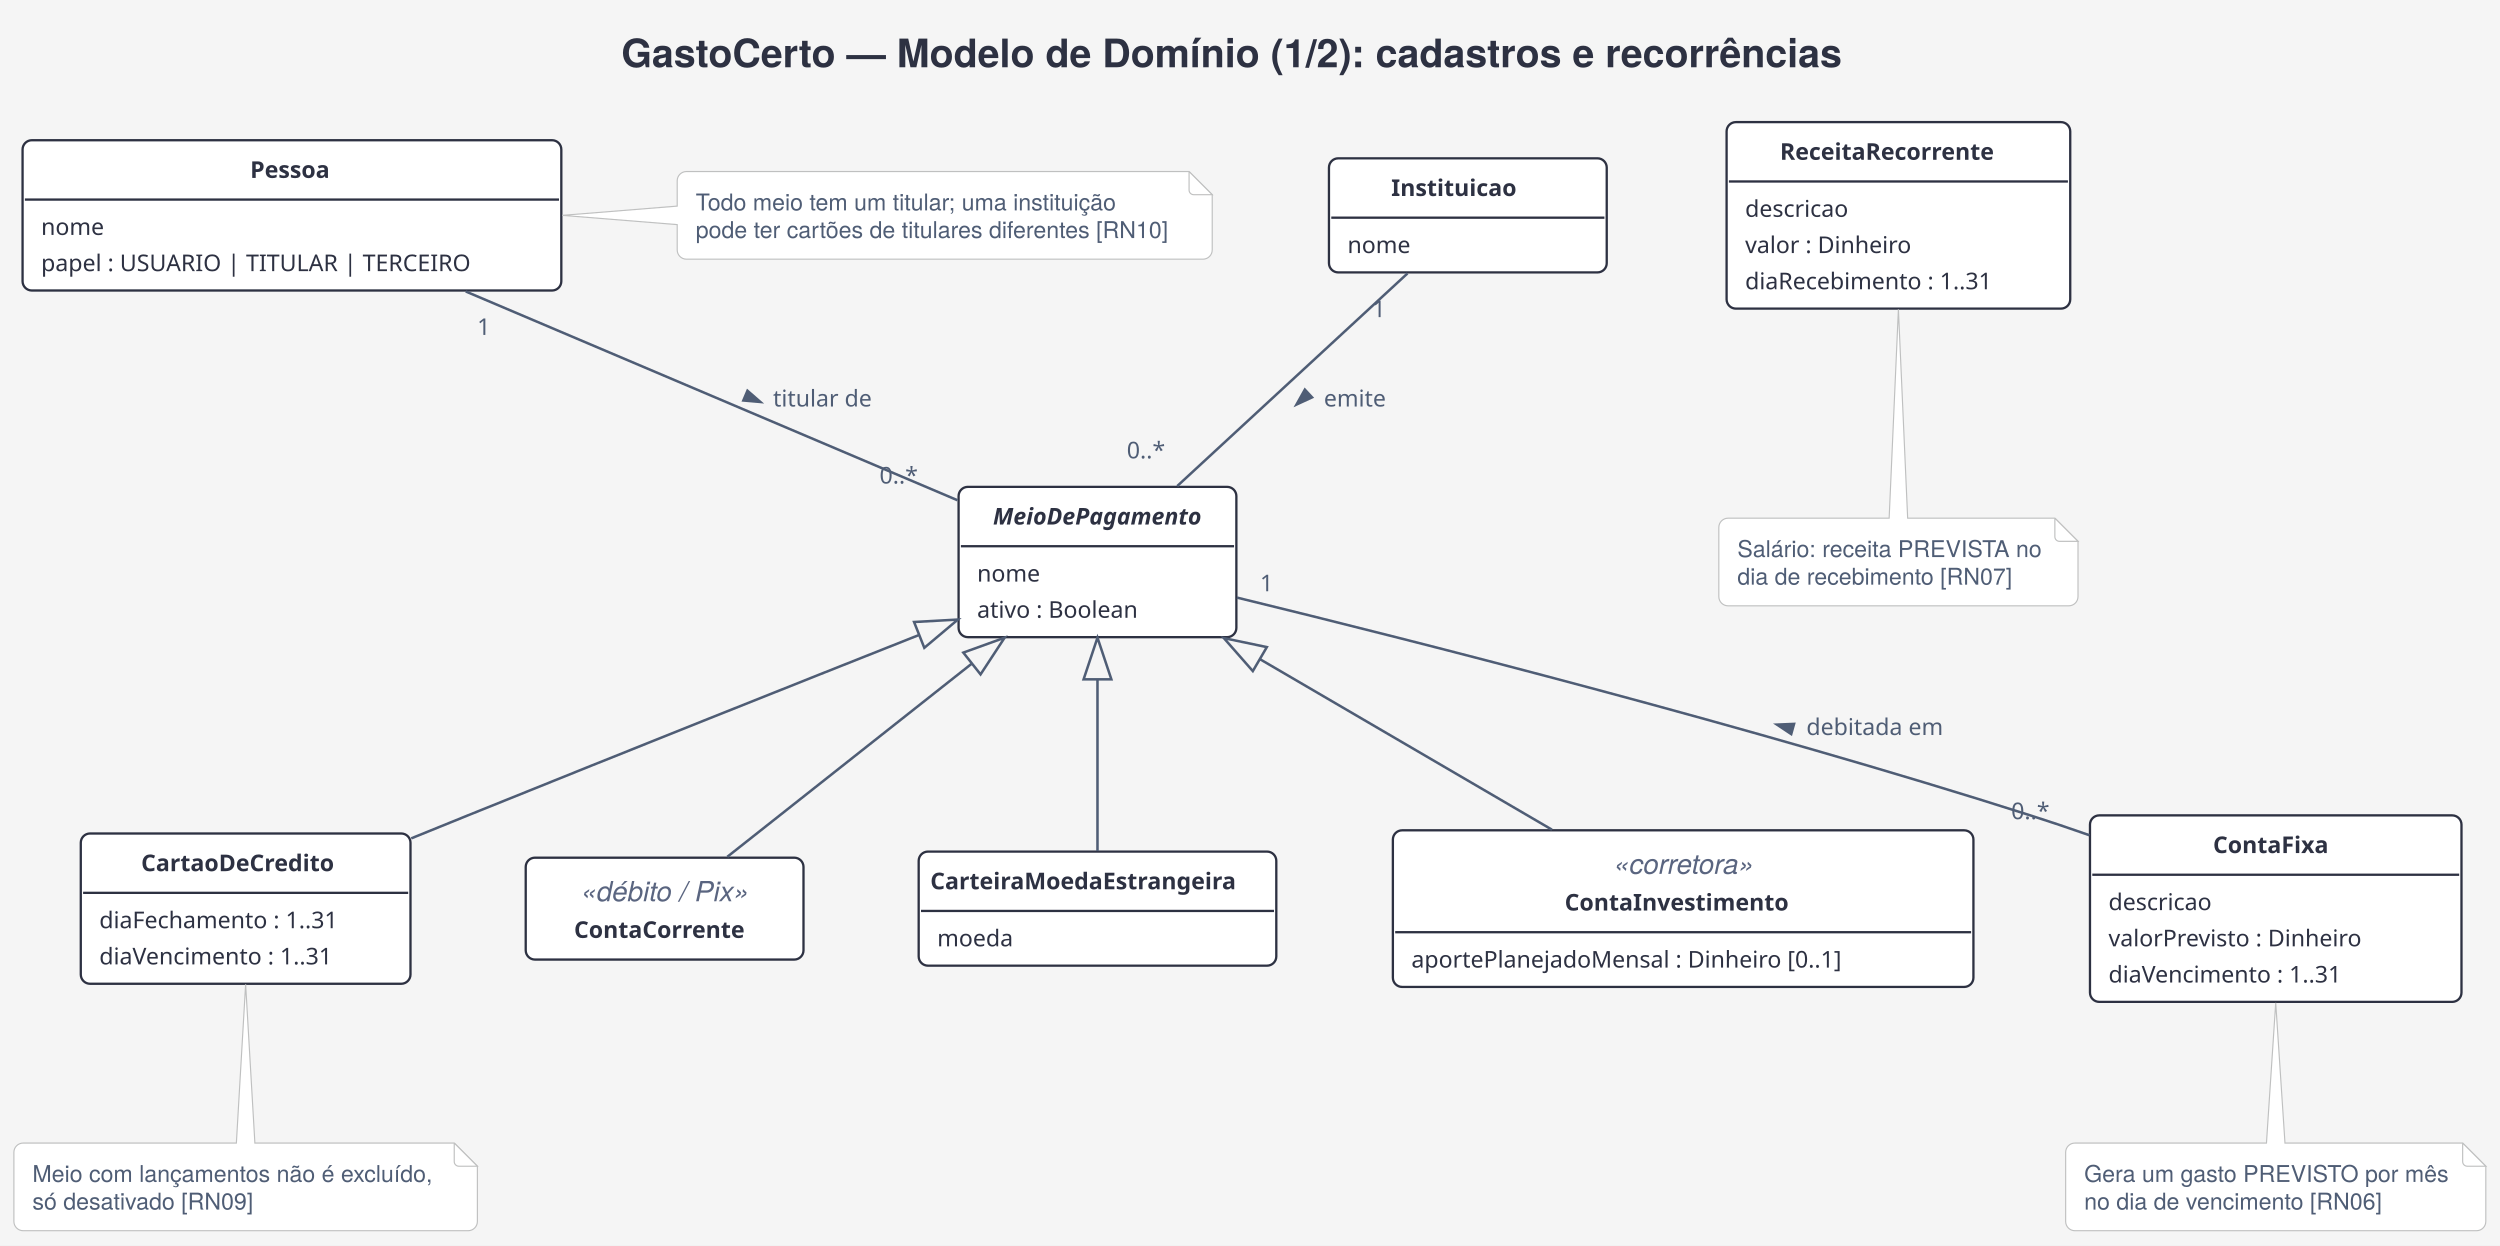
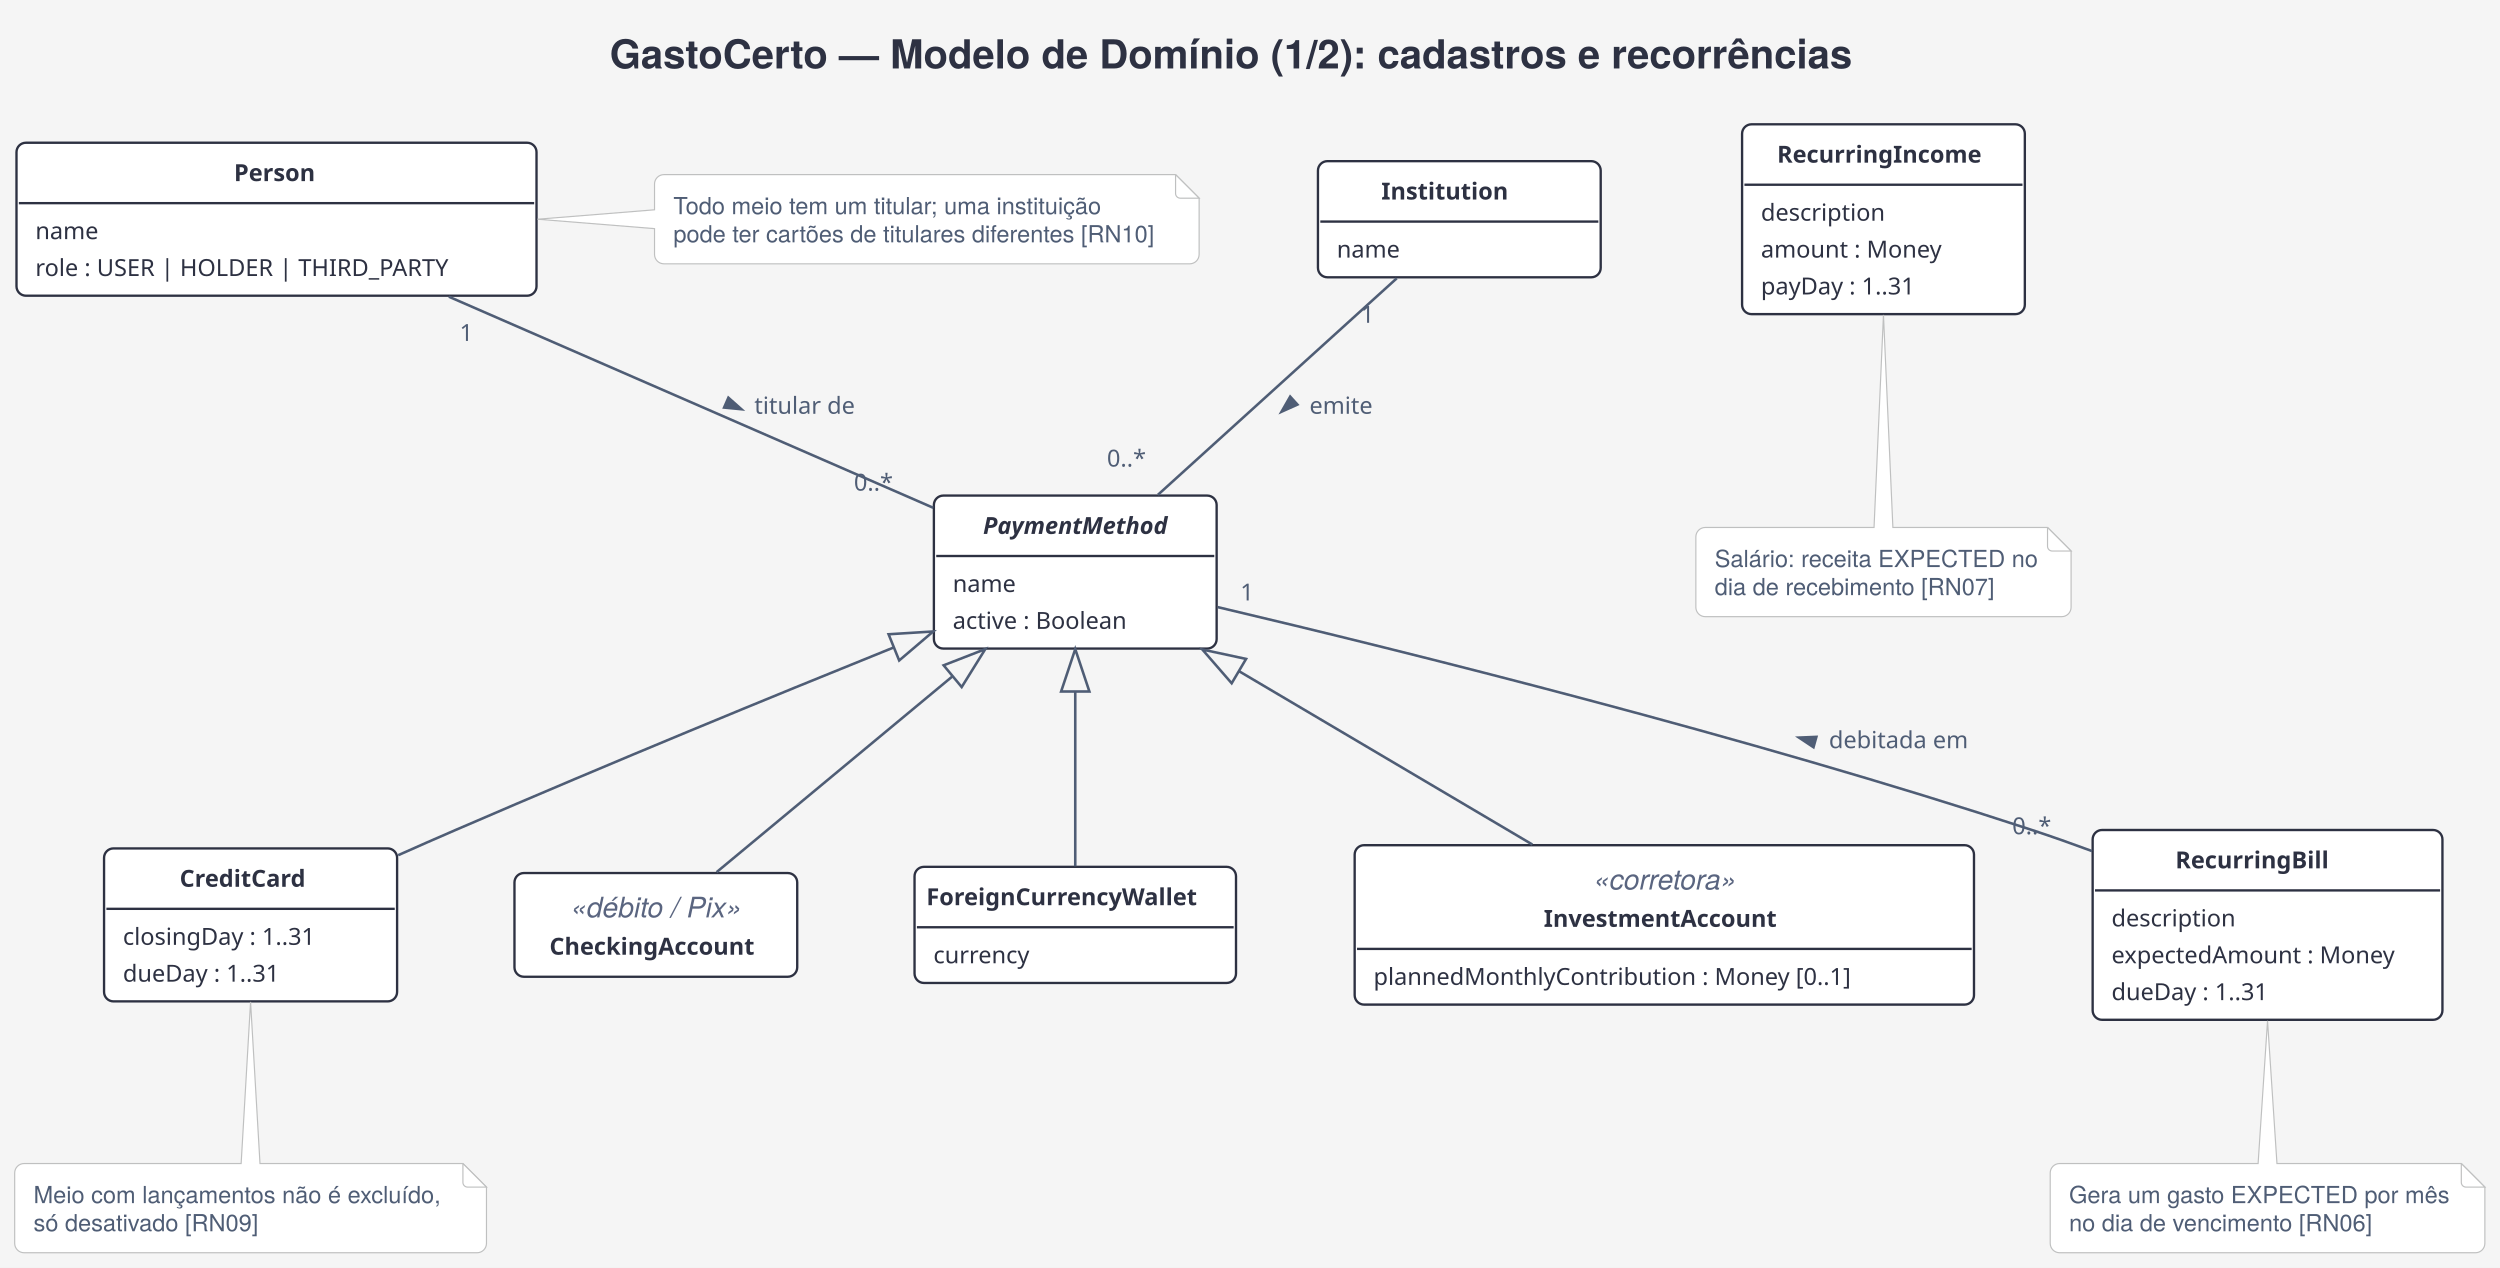
- <svg xmlns="http://www.w3.org/2000/svg" contentStyleType="text/css" data-diagram-type="CLASS" height="538px" preserveAspectRatio="none" style="width:1080px;height:538px;background:#F5F5F5;" version="1.1" viewBox="0 0 1080 538" width="1080px" zoomAndPan="magnify">
+ <svg xmlns="http://www.w3.org/2000/svg" contentStyleType="text/css" data-diagram-type="CLASS" height="538px" preserveAspectRatio="none" style="width:1061px;height:538px;background:#F5F5F5;" version="1.1" viewBox="0 0 1061 538" width="1061px" zoomAndPan="magnify">
  <defs />
  <g>
-     <rect fill="#F5F5F5" height="538" style="stroke:none;stroke-width:1;" width="1080" x="0" y="0" />
+     <rect fill="#F5F5F5" height="538" style="stroke:none;stroke-width:1;" width="1061" x="0" y="0" />
    <g class="title" data-source-line="2">
-       <text fill="#2D3142" font-family="'Helvetica Neue'" font-size="17" font-weight="bold" lengthAdjust="spacing" textLength="530.077" x="268.397" y="29.068">GastoCerto — Modelo de Domínio (1/2): cadastros e recorrências</text>
+       <text fill="#2D3142" font-family="'Helvetica Neue'" font-size="17" font-weight="bold" lengthAdjust="spacing" textLength="530.077" x="258.752" y="29.068">GastoCerto — Modelo de Domínio (1/2): cadastros e recorrências</text>
    </g>
-     <g class="entity" data-qualified-name="Pessoa" data-source-line="10" id="ent0002">
-       <rect fill="#FFFFFF" height="64.922" rx="4" ry="4" style="stroke:#2D3142;stroke-width:1;" width="232.738" x="9.75" y="60.577" />
-       <text fill="#2D3142" font-family="Menlo" font-size="10" font-weight="bold" lengthAdjust="spacing" textLength="36.123" x="108.058" y="76.859">Pessoa</text>
-       <line style="stroke:#2D3142;stroke-width:1;" x1="10.75" x2="241.488" y1="86.218" y2="86.218" />
-       <text fill="#2D3142" font-family="Menlo" font-size="10" lengthAdjust="spacing" textLength="24.082" x="17.75" y="101.5">nome</text>
-       <text fill="#2D3142" font-family="Menlo" font-size="10" lengthAdjust="spacing" textLength="216.738" x="17.75" y="117.141">papel : USUARIO | TITULAR | TERCEIRO</text>
+     <g class="entity" data-qualified-name="Person" data-source-line="10" id="ent0002">
+       <rect fill="#FFFFFF" height="64.922" rx="4" ry="4" style="stroke:#2D3142;stroke-width:1;" width="220.697" x="7" y="60.577" />
+       <text fill="#2D3142" font-family="Menlo" font-size="10" font-weight="bold" lengthAdjust="spacing" textLength="36.123" x="99.287" y="76.859">Person</text>
+       <line style="stroke:#2D3142;stroke-width:1;" x1="8" x2="226.697" y1="86.218" y2="86.218" />
+       <text fill="#2D3142" font-family="Menlo" font-size="10" lengthAdjust="spacing" textLength="24.082" x="15" y="101.5">name</text>
+       <text fill="#2D3142" font-family="Menlo" font-size="10" lengthAdjust="spacing" textLength="204.697" x="15" y="117.141">role : USER | HOLDER | THIRD_PARTY</text>
    </g>
-     <g class="entity" data-qualified-name="Instituicao" data-source-line="14" id="ent0003">
-       <rect fill="#FFFFFF" height="49.281" rx="4" ry="4" style="stroke:#2D3142;stroke-width:1;" width="120" x="574.11" y="68.397" />
-       <text fill="#2D3142" font-family="Menlo" font-size="10" font-weight="bold" lengthAdjust="spacing" textLength="66.226" x="600.997" y="84.679">Instituicao</text>
-       <line style="stroke:#2D3142;stroke-width:1;" x1="575.11" x2="693.11" y1="94.038" y2="94.038" />
-       <text fill="#2D3142" font-family="Menlo" font-size="10" lengthAdjust="spacing" textLength="24.082" x="582.11" y="109.32">nome</text>
+     <g class="entity" data-qualified-name="Institution" data-source-line="14" id="ent0003">
+       <rect fill="#FFFFFF" height="49.281" rx="4" ry="4" style="stroke:#2D3142;stroke-width:1;" width="120" x="559.34" y="68.397" />
+       <text fill="#2D3142" font-family="Menlo" font-size="10" font-weight="bold" lengthAdjust="spacing" textLength="66.226" x="586.227" y="84.679">Institution</text>
+       <line style="stroke:#2D3142;stroke-width:1;" x1="560.34" x2="678.34" y1="94.038" y2="94.038" />
+       <text fill="#2D3142" font-family="Menlo" font-size="10" lengthAdjust="spacing" textLength="24.082" x="567.34" y="109.32">name</text>
    </g>
-     <g class="entity" data-qualified-name="MeioDePagamento" data-source-line="17" id="ent0004">
-       <rect fill="#FFFFFF" height="64.922" rx="4" ry="4" style="stroke:#2D3142;stroke-width:1;" width="120" x="414.11" y="210.327" />
-       <text fill="#2D3142" font-family="Menlo" font-size="10" font-style="italic" font-weight="bold" lengthAdjust="spacing" textLength="90.308" x="428.956" y="226.609">MeioDePagamento</text>
-       <line style="stroke:#2D3142;stroke-width:1;" x1="415.11" x2="533.11" y1="235.968" y2="235.968" />
-       <text fill="#2D3142" font-family="Menlo" font-size="10" lengthAdjust="spacing" textLength="24.082" x="422.11" y="251.25">nome</text>
-       <text fill="#2D3142" font-family="Menlo" font-size="10" lengthAdjust="spacing" textLength="90.308" x="422.11" y="266.89">ativo : Boolean</text>
+     <g class="entity" data-qualified-name="PaymentMethod" data-source-line="17" id="ent0004">
+       <rect fill="#FFFFFF" height="64.922" rx="4" ry="4" style="stroke:#2D3142;stroke-width:1;" width="120" x="396.34" y="210.327" />
+       <text fill="#2D3142" font-family="Menlo" font-size="10" font-style="italic" font-weight="bold" lengthAdjust="spacing" textLength="78.267" x="417.207" y="226.609">PaymentMethod</text>
+       <line style="stroke:#2D3142;stroke-width:1;" x1="397.34" x2="515.34" y1="235.968" y2="235.968" />
+       <text fill="#2D3142" font-family="Menlo" font-size="10" lengthAdjust="spacing" textLength="24.082" x="404.34" y="251.25">name</text>
+       <text fill="#2D3142" font-family="Menlo" font-size="10" lengthAdjust="spacing" textLength="96.328" x="404.34" y="266.89">active : Boolean</text>
    </g>
-     <g class="entity" data-qualified-name="CartaoDeCredito" data-source-line="21" id="ent0005">
-       <rect fill="#FFFFFF" height="64.922" rx="4" ry="4" style="stroke:#2D3142;stroke-width:1;" width="142.431" x="34.9" y="360.067" />
-       <text fill="#2D3142" font-family="Menlo" font-size="10" font-weight="bold" lengthAdjust="spacing" textLength="90.308" x="60.962" y="376.349">CartaoDeCredito</text>
-       <line style="stroke:#2D3142;stroke-width:1;" x1="35.9" x2="176.331" y1="385.708" y2="385.708" />
-       <text fill="#2D3142" font-family="Menlo" font-size="10" lengthAdjust="spacing" textLength="126.431" x="42.9" y="400.99">diaFechamento : 1..31</text>
-       <text fill="#2D3142" font-family="Menlo" font-size="10" lengthAdjust="spacing" textLength="126.431" x="42.9" y="416.63">diaVencimento : 1..31</text>
+     <g class="entity" data-qualified-name="CreditCard" data-source-line="21" id="ent0005">
+       <rect fill="#FFFFFF" height="64.922" rx="4" ry="4" style="stroke:#2D3142;stroke-width:1;" width="124.369" x="44.16" y="360.067" />
+       <text fill="#2D3142" font-family="Menlo" font-size="10" font-weight="bold" lengthAdjust="spacing" textLength="60.205" x="76.242" y="376.349">CreditCard</text>
+       <line style="stroke:#2D3142;stroke-width:1;" x1="45.16" x2="167.529" y1="385.708" y2="385.708" />
+       <text fill="#2D3142" font-family="Menlo" font-size="10" lengthAdjust="spacing" textLength="108.369" x="52.16" y="400.99">closingDay : 1..31</text>
+       <text fill="#2D3142" font-family="Menlo" font-size="10" lengthAdjust="spacing" textLength="84.287" x="52.16" y="416.63">dueDay : 1..31</text>
    </g>
-     <g class="entity" data-qualified-name="ContaCorrente" data-source-line="25" id="ent0006">
-       <rect fill="#FFFFFF" height="44.017" rx="4" ry="4" style="stroke:#2D3142;stroke-width:1;" width="120" x="227.11" y="370.517" />
-       <text fill="#5A6580" font-family="Helvetica Neue" font-size="12" font-style="italic" lengthAdjust="spacing" textLength="72" x="251.11" y="389.337">«débito / Pix»</text>
-       <text fill="#2D3142" font-family="Menlo" font-size="10" font-weight="bold" lengthAdjust="spacing" textLength="78.267" x="247.977" y="405.175">ContaCorrente</text>
+     <g class="entity" data-qualified-name="CheckingAccount" data-source-line="25" id="ent0006">
+       <rect fill="#FFFFFF" height="44.017" rx="4" ry="4" style="stroke:#2D3142;stroke-width:1;" width="120" x="218.34" y="370.517" />
+       <text fill="#5A6580" font-family="Helvetica Neue" font-size="12" font-style="italic" lengthAdjust="spacing" textLength="72" x="242.34" y="389.337">«débito / Pix»</text>
+       <text fill="#2D3142" font-family="Menlo" font-size="10" font-weight="bold" lengthAdjust="spacing" textLength="90.308" x="233.186" y="405.175">CheckingAccount</text>
    </g>
-     <g class="entity" data-qualified-name="CarteiraMoedaEstrangeira" data-source-line="26" id="ent0007">
-       <rect fill="#FFFFFF" height="49.281" rx="4" ry="4" style="stroke:#2D3142;stroke-width:1;" width="154.492" x="396.87" y="367.887" />
-       <text fill="#2D3142" font-family="Menlo" font-size="10" font-weight="bold" lengthAdjust="spacing" textLength="144.492" x="401.87" y="384.169">CarteiraMoedaEstrangeira</text>
-       <line style="stroke:#2D3142;stroke-width:1;" x1="397.87" x2="550.362" y1="393.528" y2="393.528" />
-       <text fill="#2D3142" font-family="Menlo" font-size="10" lengthAdjust="spacing" textLength="30.102" x="404.87" y="408.81">moeda</text>
+     <g class="entity" data-qualified-name="ForeignCurrencyWallet" data-source-line="26" id="ent0007">
+       <rect fill="#FFFFFF" height="49.281" rx="4" ry="4" style="stroke:#2D3142;stroke-width:1;" width="136.431" x="388.13" y="367.887" />
+       <text fill="#2D3142" font-family="Menlo" font-size="10" font-weight="bold" lengthAdjust="spacing" textLength="126.431" x="393.13" y="384.169">ForeignCurrencyWallet</text>
+       <line style="stroke:#2D3142;stroke-width:1;" x1="389.13" x2="523.561" y1="393.528" y2="393.528" />
+       <text fill="#2D3142" font-family="Menlo" font-size="10" lengthAdjust="spacing" textLength="48.164" x="396.13" y="408.81">currency</text>
    </g>
-     <g class="entity" data-qualified-name="ContaInvestimento" data-source-line="29" id="ent0008">
-       <rect fill="#FFFFFF" height="67.657" rx="4" ry="4" style="stroke:#2D3142;stroke-width:1;" width="250.8" x="601.72" y="358.697" />
-       <text fill="#5A6580" font-family="Helvetica Neue" font-size="12" font-style="italic" lengthAdjust="spacing" textLength="59.772" x="697.234" y="377.517">«corretora»</text>
-       <text fill="#2D3142" font-family="Menlo" font-size="10" font-weight="bold" lengthAdjust="spacing" textLength="102.349" x="675.946" y="393.355">ContaInvestimento</text>
-       <line style="stroke:#2D3142;stroke-width:1;" x1="602.72" x2="851.52" y1="402.714" y2="402.714" />
-       <text fill="#2D3142" font-family="Menlo" font-size="10" lengthAdjust="spacing" textLength="234.8" x="609.72" y="417.996">aportePlanejadoMensal : Dinheiro [0..1]</text>
+     <g class="entity" data-qualified-name="InvestmentAccount" data-source-line="29" id="ent0008">
+       <rect fill="#FFFFFF" height="67.657" rx="4" ry="4" style="stroke:#2D3142;stroke-width:1;" width="262.841" x="574.92" y="358.697" />
+       <text fill="#5A6580" font-family="Helvetica Neue" font-size="12" font-style="italic" lengthAdjust="spacing" textLength="59.772" x="676.454" y="377.517">«corretora»</text>
+       <text fill="#2D3142" font-family="Menlo" font-size="10" font-weight="bold" lengthAdjust="spacing" textLength="102.349" x="655.166" y="393.355">InvestmentAccount</text>
+       <line style="stroke:#2D3142;stroke-width:1;" x1="575.92" x2="836.761" y1="402.714" y2="402.714" />
+       <text fill="#2D3142" font-family="Menlo" font-size="10" lengthAdjust="spacing" textLength="246.841" x="582.92" y="417.996">plannedMonthlyContribution : Money [0..1]</text>
    </g>
-     <g class="entity" data-qualified-name="ContaFixa" data-source-line="32" id="ent0009">
-       <rect fill="#FFFFFF" height="80.562" rx="4" ry="4" style="stroke:#2D3142;stroke-width:1;" width="160.492" x="902.87" y="352.247" />
-       <text fill="#2D3142" font-family="Menlo" font-size="10" font-weight="bold" lengthAdjust="spacing" textLength="54.185" x="956.024" y="368.529">ContaFixa</text>
-       <line style="stroke:#2D3142;stroke-width:1;" x1="903.87" x2="1062.362" y1="377.888" y2="377.888" />
-       <text fill="#2D3142" font-family="Menlo" font-size="10" lengthAdjust="spacing" textLength="54.185" x="910.87" y="393.17">descricao</text>
-       <text fill="#2D3142" font-family="Menlo" font-size="10" lengthAdjust="spacing" textLength="144.492" x="910.87" y="408.81">valorPrevisto : Dinheiro</text>
-       <text fill="#2D3142" font-family="Menlo" font-size="10" lengthAdjust="spacing" textLength="126.431" x="910.87" y="424.451">diaVencimento : 1..31</text>
+     <g class="entity" data-qualified-name="RecurringBill" data-source-line="32" id="ent0009">
+       <rect fill="#FFFFFF" height="80.562" rx="4" ry="4" style="stroke:#2D3142;stroke-width:1;" width="148.451" x="888.12" y="352.247" />
+       <text fill="#2D3142" font-family="Menlo" font-size="10" font-weight="bold" lengthAdjust="spacing" textLength="78.267" x="923.212" y="368.529">RecurringBill</text>
+       <line style="stroke:#2D3142;stroke-width:1;" x1="889.12" x2="1035.571" y1="377.888" y2="377.888" />
+       <text fill="#2D3142" font-family="Menlo" font-size="10" lengthAdjust="spacing" textLength="66.226" x="896.12" y="393.17">description</text>
+       <text fill="#2D3142" font-family="Menlo" font-size="10" lengthAdjust="spacing" textLength="132.451" x="896.12" y="408.81">expectedAmount : Money</text>
+       <text fill="#2D3142" font-family="Menlo" font-size="10" lengthAdjust="spacing" textLength="84.287" x="896.12" y="424.451">dueDay : 1..31</text>
    </g>
-     <g class="entity" data-qualified-name="ReceitaRecorrente" data-source-line="37" id="ent0010">
-       <rect fill="#FFFFFF" height="80.562" rx="4" ry="4" style="stroke:#2D3142;stroke-width:1;" width="148.451" x="745.89" y="52.757" />
-       <text fill="#2D3142" font-family="Menlo" font-size="10" font-weight="bold" lengthAdjust="spacing" textLength="102.349" x="768.941" y="69.039">ReceitaRecorrente</text>
-       <line style="stroke:#2D3142;stroke-width:1;" x1="746.89" x2="893.341" y1="78.398" y2="78.398" />
-       <text fill="#2D3142" font-family="Menlo" font-size="10" lengthAdjust="spacing" textLength="54.185" x="753.89" y="93.68">descricao</text>
-       <text fill="#2D3142" font-family="Menlo" font-size="10" lengthAdjust="spacing" textLength="96.328" x="753.89" y="109.32">valor : Dinheiro</text>
-       <text fill="#2D3142" font-family="Menlo" font-size="10" lengthAdjust="spacing" textLength="132.451" x="753.89" y="124.961">diaRecebimento : 1..31</text>
+     <g class="entity" data-qualified-name="RecurringIncome" data-source-line="37" id="ent0010">
+       <rect fill="#FFFFFF" height="80.562" rx="4" ry="4" style="stroke:#2D3142;stroke-width:1;" width="120" x="739.34" y="52.757" />
+       <text fill="#2D3142" font-family="Menlo" font-size="10" font-weight="bold" lengthAdjust="spacing" textLength="90.308" x="754.186" y="69.039">RecurringIncome</text>
+       <line style="stroke:#2D3142;stroke-width:1;" x1="740.34" x2="858.34" y1="78.398" y2="78.398" />
+       <text fill="#2D3142" font-family="Menlo" font-size="10" lengthAdjust="spacing" textLength="66.226" x="747.34" y="93.68">description</text>
+       <text fill="#2D3142" font-family="Menlo" font-size="10" lengthAdjust="spacing" textLength="84.287" x="747.34" y="109.32">amount : Money</text>
+       <text fill="#2D3142" font-family="Menlo" font-size="10" lengthAdjust="spacing" textLength="84.287" x="747.34" y="124.961">payDay : 1..31</text>
    </g>
    <g class="entity" data-qualified-name="GMN19" data-source-line="52" id="ent0020">
-       <path d="M292.55,78.107 L292.55,89.037 L242.88,93.037 L292.55,97.037 L292.55,107.967 A4,4 0 0 0 296.55,111.967 L519.68,111.967 A4,4 0 0 0 523.68,107.967 L523.68,84.107 L513.68,74.107 L296.55,74.107 A4,4 0 0 0 292.55,78.107" fill="#FFFFFF" style="stroke:#BFC0C0;stroke-width:0.5;" />
-       <path d="M513.68,74.107 L513.68,82.107 A2,2 0 0 0 515.68,84.107 L523.68,84.107 L513.68,74.107" fill="#FFFFFF" style="stroke:#BFC0C0;stroke-width:0.5;" />
-       <text fill="#4F5D75" font-family="'Helvetica Neue'" font-size="10" lengthAdjust="spacing" textLength="185.63" x="300.55" y="90.907">Todo meio tem um titular; uma instituição</text>
-       <text fill="#4F5D75" font-family="'Helvetica Neue'" font-size="10" lengthAdjust="spacing" textLength="206.13" x="300.55" y="102.837">pode ter cartões de titulares diferentes [RN10]</text>
+       <path d="M277.78,78.107 L277.78,89.037 L228.12,93.037 L277.78,97.037 L277.78,107.967 A4,4 0 0 0 281.78,111.967 L504.91,111.967 A4,4 0 0 0 508.91,107.967 L508.91,84.107 L498.91,74.107 L281.78,74.107 A4,4 0 0 0 277.78,78.107" fill="#FFFFFF" style="stroke:#BFC0C0;stroke-width:0.5;" />
+       <path d="M498.91,74.107 L498.91,82.107 A2,2 0 0 0 500.91,84.107 L508.91,84.107 L498.91,74.107" fill="#FFFFFF" style="stroke:#BFC0C0;stroke-width:0.5;" />
+       <text fill="#4F5D75" font-family="'Helvetica Neue'" font-size="10" lengthAdjust="spacing" textLength="185.63" x="285.78" y="90.907">Todo meio tem um titular; uma instituição</text>
+       <text fill="#4F5D75" font-family="'Helvetica Neue'" font-size="10" lengthAdjust="spacing" textLength="206.13" x="285.78" y="102.837">pode ter cartões de titulares diferentes [RN10]</text>
    </g>
    <g class="entity" data-qualified-name="GMN22" data-source-line="56" id="ent0023">
-       <path d="M892.36,497.807 L892.36,527.667 A4,4 0 0 0 896.36,531.667 L1069.87,531.667 A4,4 0 0 0 1073.87,527.667 L1073.87,503.807 L1063.87,493.807 L987.11,493.807 L983.11,433.217 L979.11,493.807 L896.36,493.807 A4,4 0 0 0 892.36,497.807" fill="#FFFFFF" style="stroke:#BFC0C0;stroke-width:0.5;" />
-       <path d="M1063.87,493.807 L1063.87,501.807 A2,2 0 0 0 1065.87,503.807 L1073.87,503.807 L1063.87,493.807" fill="#FFFFFF" style="stroke:#BFC0C0;stroke-width:0.5;" />
-       <text fill="#4F5D75" font-family="'Helvetica Neue'" font-size="10" lengthAdjust="spacing" textLength="156.51" x="900.36" y="510.607">Gera um gasto PREVISTO por mês</text>
-       <text fill="#4F5D75" font-family="'Helvetica Neue'" font-size="10" lengthAdjust="spacing" textLength="129.48" x="900.36" y="522.537">no dia de vencimento [RN06]</text>
+       <path d="M870.11,497.807 L870.11,527.667 A4,4 0 0 0 874.11,531.667 L1050.58,531.667 A4,4 0 0 0 1054.58,527.667 L1054.58,503.807 L1044.58,493.807 L966.34,493.807 L962.34,433.217 L958.34,493.807 L874.11,493.807 A4,4 0 0 0 870.11,497.807" fill="#FFFFFF" style="stroke:#BFC0C0;stroke-width:0.5;" />
+       <path d="M1044.58,493.807 L1044.58,501.807 A2,2 0 0 0 1046.58,503.807 L1054.58,503.807 L1044.58,493.807" fill="#FFFFFF" style="stroke:#BFC0C0;stroke-width:0.5;" />
+       <text fill="#4F5D75" font-family="'Helvetica Neue'" font-size="10" lengthAdjust="spacing" textLength="159.47" x="878.11" y="510.607">Gera um gasto EXPECTED por mês</text>
+       <text fill="#4F5D75" font-family="'Helvetica Neue'" font-size="10" lengthAdjust="spacing" textLength="129.48" x="878.11" y="522.537">no dia de vencimento [RN06]</text>
    </g>
    <g class="entity" data-qualified-name="GMN25" data-source-line="60" id="ent0026">
-       <path d="M742.53,227.857 L742.53,257.717 A4,4 0 0 0 746.53,261.717 L893.7,261.717 A4,4 0 0 0 897.7,257.717 L897.7,233.857 L887.7,223.857 L824.11,223.857 L820.11,133.637 L816.11,223.857 L746.53,223.857 A4,4 0 0 0 742.53,227.857" fill="#FFFFFF" style="stroke:#BFC0C0;stroke-width:0.5;" />
-       <path d="M887.7,223.857 L887.7,231.857 A2,2 0 0 0 889.7,233.857 L897.7,233.857 L887.7,223.857" fill="#FFFFFF" style="stroke:#BFC0C0;stroke-width:0.5;" />
-       <text fill="#4F5D75" font-family="'Helvetica Neue'" font-size="10" lengthAdjust="spacing" textLength="130.17" x="750.53" y="240.657">Salário: receita PREVISTA no</text>
-       <text fill="#4F5D75" font-family="'Helvetica Neue'" font-size="10" lengthAdjust="spacing" textLength="119.47" x="750.53" y="252.587">dia de recebimento [RN07]</text>
+       <path d="M719.72,227.857 L719.72,257.717 A4,4 0 0 0 723.72,261.717 L874.97,261.717 A4,4 0 0 0 878.97,257.717 L878.97,233.857 L868.97,223.857 L803.34,223.857 L799.34,133.637 L795.34,223.857 L723.72,223.857 A4,4 0 0 0 719.72,227.857" fill="#FFFFFF" style="stroke:#BFC0C0;stroke-width:0.5;" />
+       <path d="M868.97,223.857 L868.97,231.857 A2,2 0 0 0 870.97,233.857 L878.97,233.857 L868.97,223.857" fill="#FFFFFF" style="stroke:#BFC0C0;stroke-width:0.5;" />
+       <text fill="#4F5D75" font-family="'Helvetica Neue'" font-size="10" lengthAdjust="spacing" textLength="134.25" x="727.72" y="240.657">Salário: receita EXPECTED no</text>
+       <text fill="#4F5D75" font-family="'Helvetica Neue'" font-size="10" lengthAdjust="spacing" textLength="119.47" x="727.72" y="252.587">dia de recebimento [RN07]</text>
    </g>
    <g class="entity" data-qualified-name="GMN28" data-source-line="64" id="ent0029">
-       <path d="M6,497.807 L6,527.667 A4,4 0 0 0 10,531.667 L202.23,531.667 A4,4 0 0 0 206.23,527.667 L206.23,503.807 L196.23,493.807 L110.11,493.807 L106.11,425.207 L102.11,493.807 L10,493.807 A4,4 0 0 0 6,497.807" fill="#FFFFFF" style="stroke:#BFC0C0;stroke-width:0.5;" />
-       <path d="M196.23,493.807 L196.23,501.807 A2,2 0 0 0 198.23,503.807 L206.23,503.807 L196.23,493.807" fill="#FFFFFF" style="stroke:#BFC0C0;stroke-width:0.5;" />
-       <text fill="#4F5D75" font-family="'Helvetica Neue'" font-size="10" lengthAdjust="spacing" textLength="175.23" x="14" y="510.607">Meio com lançamentos não é excluído,</text>
-       <text fill="#4F5D75" font-family="'Helvetica Neue'" font-size="10" lengthAdjust="spacing" textLength="95.75" x="14" y="522.537">só desativado [RN09]</text>
+       <path d="M6.23,497.807 L6.23,527.667 A4,4 0 0 0 10.23,531.667 L202.46,531.667 A4,4 0 0 0 206.46,527.667 L206.46,503.807 L196.46,493.807 L110.34,493.807 L106.34,425.207 L102.34,493.807 L10.23,493.807 A4,4 0 0 0 6.23,497.807" fill="#FFFFFF" style="stroke:#BFC0C0;stroke-width:0.5;" />
+       <path d="M196.46,493.807 L196.46,501.807 A2,2 0 0 0 198.46,503.807 L206.46,503.807 L196.46,493.807" fill="#FFFFFF" style="stroke:#BFC0C0;stroke-width:0.5;" />
+       <text fill="#4F5D75" font-family="'Helvetica Neue'" font-size="10" lengthAdjust="spacing" textLength="175.23" x="14.23" y="510.607">Meio com lançamentos não é excluído,</text>
+       <text fill="#4F5D75" font-family="'Helvetica Neue'" font-size="10" lengthAdjust="spacing" textLength="95.75" x="14.23" y="522.537">só desativado [RN09]</text>
    </g>
    <g class="link" data-entity-1="ent0003" data-entity-2="ent0004" data-link-type="association" data-source-line="43" id="lnk11">
-       <path codeLine="43" d="M608.05,118.107 C580.96,143.127 538.41,182.417 508.55,209.987" fill="none" id="Instituicao-MeioDePagamento" style="stroke:#4F5D75;stroke-width:1.1;" />
-       <polygon fill="#4F5D75" points="559.971,174.861,566.883,171.679,563.692,168.225,559.971,174.861" style="stroke:#4F5D75;stroke-width:1;" />
-       <text fill="#4F5D75" font-family="Menlo" font-size="10" lengthAdjust="spacing" textLength="30.102" x="571.91" y="175.609">emite</text>
-       <text fill="#4F5D75" font-family="Menlo" font-size="10" lengthAdjust="spacing" textLength="6.021" x="592.87" y="136.995">1</text>
-       <text fill="#4F5D75" font-family="Menlo" font-size="10" lengthAdjust="spacing" textLength="24.082" x="486.774" y="198.023">0..*</text>
+       <path codeLine="43" d="M592.79,118.107 C565.19,143.127 521.84,182.417 491.43,209.987" fill="none" id="Institution-PaymentMethod" style="stroke:#4F5D75;stroke-width:1.1;" />
+       <polygon fill="#4F5D75" points="543.766,174.834,550.707,171.716,547.549,168.232,543.766,174.834" style="stroke:#4F5D75;stroke-width:1;" />
+       <text fill="#4F5D75" font-family="Menlo" font-size="10" lengthAdjust="spacing" textLength="30.102" x="555.73" y="175.609">emite</text>
+       <text fill="#4F5D75" font-family="Menlo" font-size="10" lengthAdjust="spacing" textLength="6.021" x="577.496" y="136.995">1</text>
+       <text fill="#4F5D75" font-family="Menlo" font-size="10" lengthAdjust="spacing" textLength="24.082" x="469.788" y="198.023">0..*</text>
    </g>
    <g class="link" data-entity-1="ent0002" data-entity-2="ent0004" data-link-type="association" data-source-line="44" id="lnk12">
-       <path codeLine="44" d="M201.2,125.917 C264.74,152.897 354.63,191.057 413.63,216.107" fill="none" id="Pessoa-MeioDePagamento" style="stroke:#4F5D75;stroke-width:1.1;" />
-       <polygon fill="#4F5D75" points="328.632,173.71,322.89,168.719,321.053,173.047,328.632,173.71" style="stroke:#4F5D75;stroke-width:1;" />
-       <text fill="#4F5D75" font-family="Menlo" font-size="10" lengthAdjust="spacing" textLength="60.205" x="333.95" y="175.609">titular de</text>
-       <text fill="#4F5D75" font-family="Menlo" font-size="10" lengthAdjust="spacing" textLength="6.021" x="206.123" y="144.703">1</text>
-       <text fill="#4F5D75" font-family="Menlo" font-size="10" lengthAdjust="spacing" textLength="24.082" x="379.954" y="208.897">0..*</text>
+       <path codeLine="44" d="M190.49,125.917 C251.9,152.677 338.57,190.457 396.06,215.507" fill="none" id="Person-PaymentMethod" style="stroke:#4F5D75;stroke-width:1.1;" />
+       <polygon fill="#4F5D75" points="314.807,173.745,309.113,168.699,307.234,173.01,314.807,173.745" style="stroke:#4F5D75;stroke-width:1;" />
+       <text fill="#4F5D75" font-family="Menlo" font-size="10" lengthAdjust="spacing" textLength="60.205" x="320.14" y="175.609">titular de</text>
+       <text fill="#4F5D75" font-family="Menlo" font-size="10" lengthAdjust="spacing" textLength="6.021" x="195.055" y="144.703">1</text>
+       <text fill="#4F5D75" font-family="Menlo" font-size="10" lengthAdjust="spacing" textLength="24.082" x="362.404" y="208.236">0..*</text>
    </g>
    <g class="link" data-entity-1="ent0004" data-entity-2="ent0005" data-link-type="extension" data-source-line="45" id="lnk13">
-       <path codeLine="45" d="M397.087,274.281 C341.927,296.151 274.82,322.877 202.11,352.247 C194.18,355.447 185.89,358.817 177.64,362.177" fill="none" id="MeioDePagamento-backto-CartaoDeCredito" style="stroke:#4F5D75;stroke-width:1.1;" />
-       <polygon fill="none" points="413.82,267.647,394.876,268.704,399.299,279.859,413.82,267.647" style="stroke:#4F5D75;stroke-width:1.1;" />
+       <path codeLine="45" d="M379.362,274.743 C325.902,296.353 262.49,322.387 193.34,352.247 C185.43,355.657 177.15,359.307 168.96,362.957" fill="none" id="PaymentMethod-backto-CreditCard" style="stroke:#4F5D75;stroke-width:1.1;" />
+       <polygon fill="none" points="396.05,267.997,377.113,269.18,381.611,280.305,396.05,267.997" style="stroke:#4F5D75;stroke-width:1.1;" />
    </g>
    <g class="link" data-entity-1="ent0004" data-entity-2="ent0006" data-link-type="extension" data-source-line="46" id="lnk14">
-       <path codeLine="46" d="M419.875,286.634 C383.705,315.204 345.64,345.287 314.19,370.137" fill="none" id="MeioDePagamento-backto-ContaCorrente" style="stroke:#4F5D75;stroke-width:1.1;" />
-       <polygon fill="none" points="434,275.477,416.156,281.926,423.594,291.342,434,275.477" style="stroke:#4F5D75;stroke-width:1.1;" />
+       <path codeLine="46" d="M404.308,286.971 C369.878,315.541 334.05,345.287 304.12,370.137" fill="none" id="PaymentMethod-backto-CheckingAccount" style="stroke:#4F5D75;stroke-width:1.1;" />
+       <polygon fill="none" points="418.16,275.477,400.476,282.354,408.139,291.589,418.16,275.477" style="stroke:#4F5D75;stroke-width:1.1;" />
    </g>
    <g class="link" data-entity-1="ent0004" data-entity-2="ent0007" data-link-type="extension" data-source-line="47" id="lnk15">
-       <path codeLine="47" d="M474.11,293.477 C474.11,321.117 474.11,342.607 474.11,367.647" fill="none" id="MeioDePagamento-backto-CarteiraMoedaEstrangeira" style="stroke:#4F5D75;stroke-width:1.1;" />
-       <polygon fill="none" points="474.11,275.477,468.11,293.477,480.11,293.477,474.11,275.477" style="stroke:#4F5D75;stroke-width:1.1;" />
+       <path codeLine="47" d="M456.34,293.477 C456.34,321.117 456.34,342.607 456.34,367.647" fill="none" id="PaymentMethod-backto-ForeignCurrencyWallet" style="stroke:#4F5D75;stroke-width:1.1;" />
+       <polygon fill="none" points="456.34,275.477,450.34,293.477,462.34,293.477,456.34,275.477" style="stroke:#4F5D75;stroke-width:1.1;" />
    </g>
    <g class="link" data-entity-1="ent0004" data-entity-2="ent0008" data-link-type="extension" data-source-line="48" id="lnk16">
-       <path codeLine="48" d="M544.244,284.733 C586.084,309.163 628.09,333.697 670.44,358.427" fill="none" id="MeioDePagamento-backto-ContaInvestimento" style="stroke:#4F5D75;stroke-width:1.1;" />
-       <polygon fill="none" points="528.7,275.657,541.219,289.915,547.27,279.552,528.7,275.657" style="stroke:#4F5D75;stroke-width:1.1;" />
+       <path codeLine="48" d="M525.776,284.815 C567.116,309.245 608.49,333.697 650.34,358.427" fill="none" id="PaymentMethod-backto-InvestmentAccount" style="stroke:#4F5D75;stroke-width:1.1;" />
+       <polygon fill="none" points="510.28,275.657,522.724,289.98,528.829,279.649,510.28,275.657" style="stroke:#4F5D75;stroke-width:1.1;" />
    </g>
    <g class="link" data-entity-1="ent0004" data-entity-2="ent0009" data-link-type="association" data-source-line="49" id="lnk18">
-       <path codeLine="49" d="M534.36,258.157 C613.59,277.477 756.84,313.867 877.11,352.247 C885.44,354.897 894.07,357.817 902.65,360.827" fill="none" id="MeioDePagamento-ContaFixa" style="stroke:#4F5D75;stroke-width:1.1;" />
-       <polygon fill="#4F5D75" points="767.497,312.993,773.836,317.201,775.099,312.671,767.497,312.993" style="stroke:#4F5D75;stroke-width:1;" />
-       <text fill="#4F5D75" font-family="Menlo" font-size="10" lengthAdjust="spacing" textLength="66.226" x="780.35" y="317.529">debitada em</text>
-       <text fill="#4F5D75" font-family="Menlo" font-size="10" lengthAdjust="spacing" textLength="6.021" x="544.314" y="255.437">1</text>
-       <text fill="#4F5D75" font-family="Menlo" font-size="10" lengthAdjust="spacing" textLength="24.082" x="868.83" y="353.889">0..*</text>
+       <path codeLine="49" d="M516.82,257.667 C596.7,276.527 741.4,312.477 862.34,352.247 C870.67,354.987 879.31,358.037 887.87,361.207" fill="none" id="PaymentMethod-RecurringBill" style="stroke:#4F5D75;stroke-width:1.1;" />
+       <polygon fill="#4F5D75" points="763.337,312.992,769.675,317.202,770.939,312.673,763.337,312.992" style="stroke:#4F5D75;stroke-width:1;" />
+       <text fill="#4F5D75" font-family="Menlo" font-size="10" lengthAdjust="spacing" textLength="66.226" x="776.19" y="317.529">debitada em</text>
+       <text fill="#4F5D75" font-family="Menlo" font-size="10" lengthAdjust="spacing" textLength="6.021" x="526.392" y="254.839">1</text>
+       <text fill="#4F5D75" font-family="Menlo" font-size="10" lengthAdjust="spacing" textLength="24.082" x="853.994" y="354.06">0..*</text>
    </g>
  </g>
</svg>
